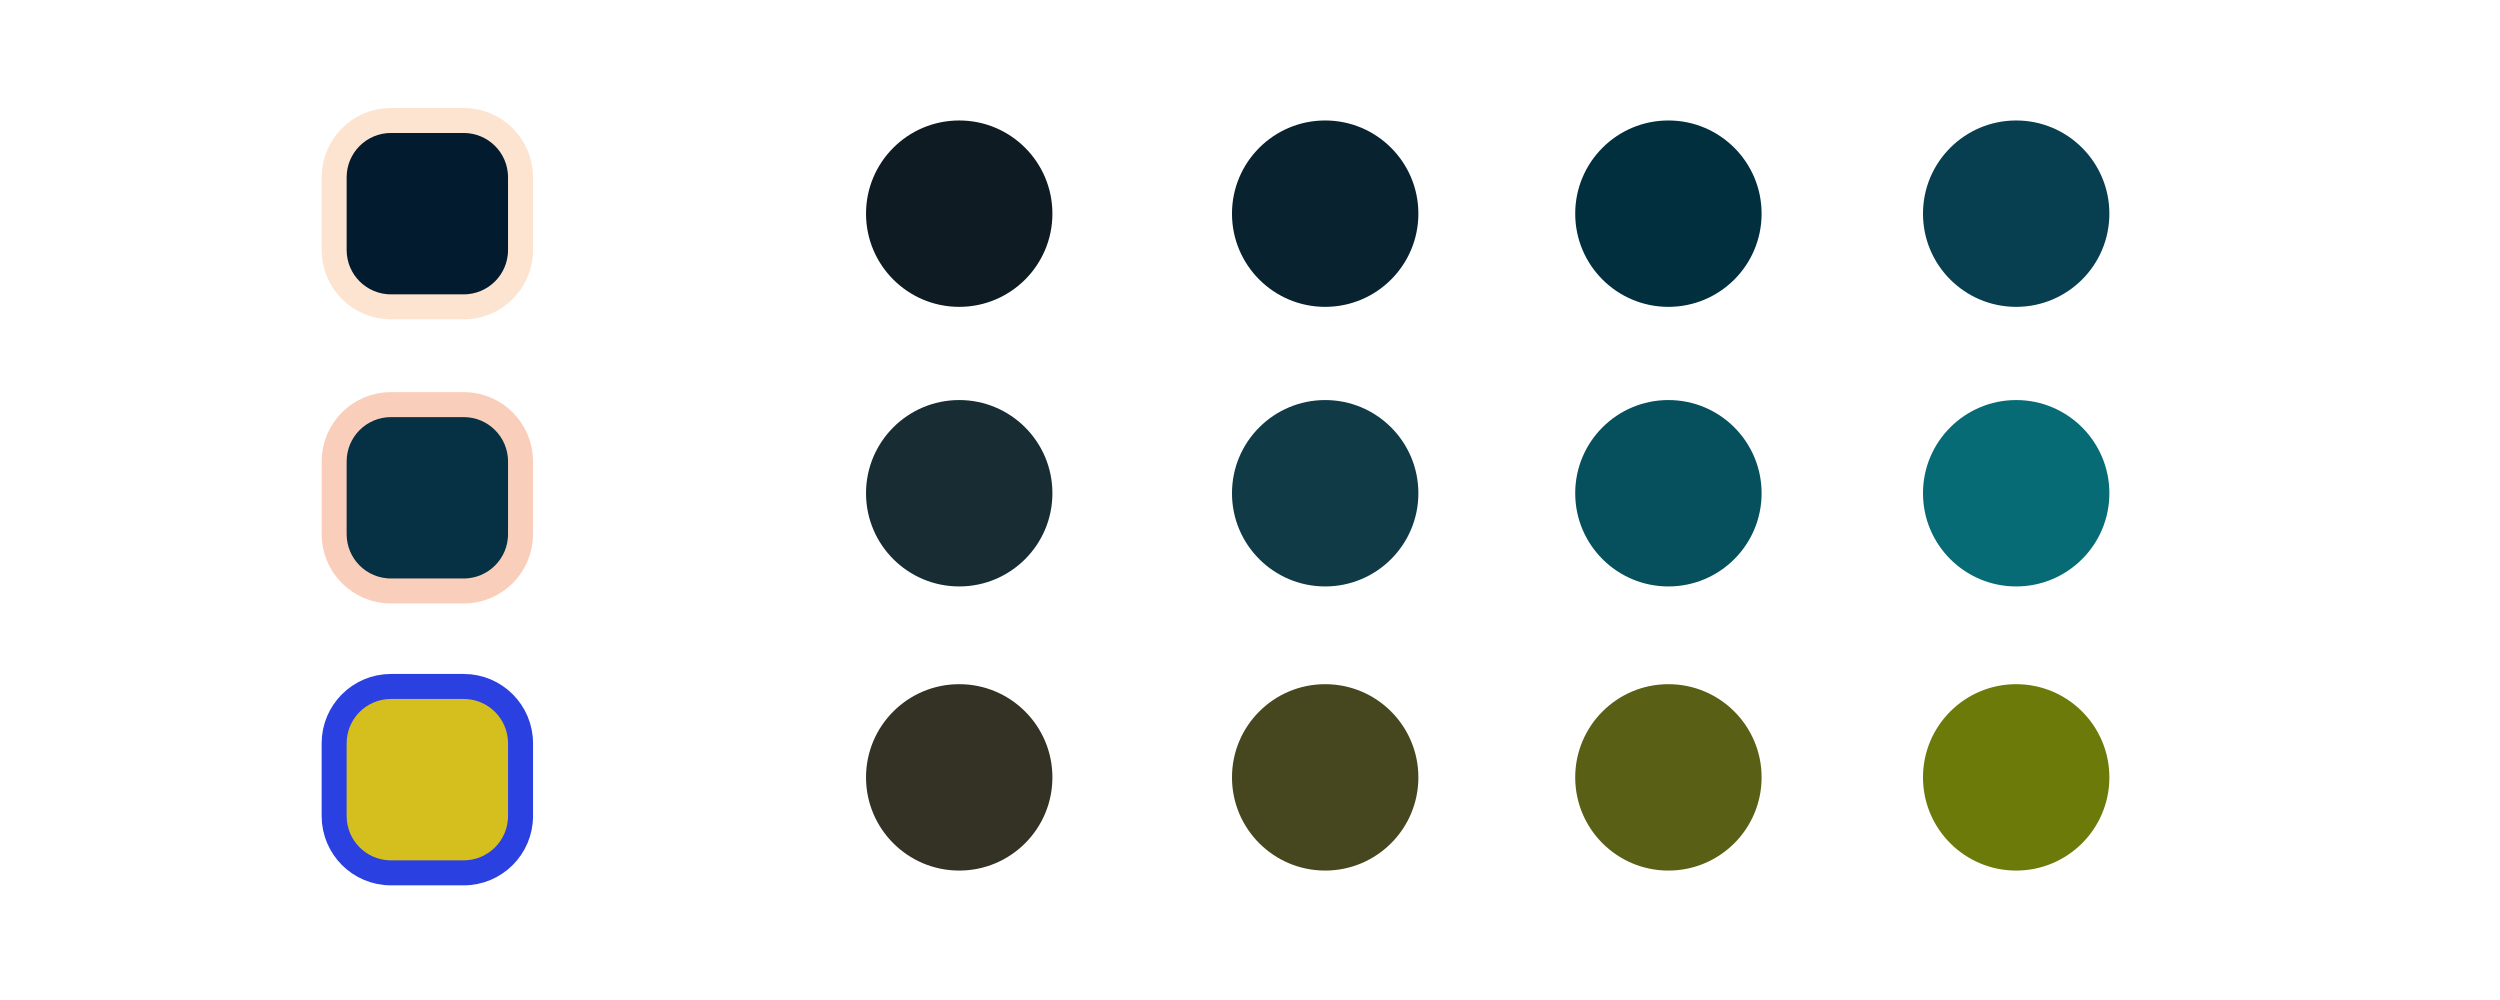
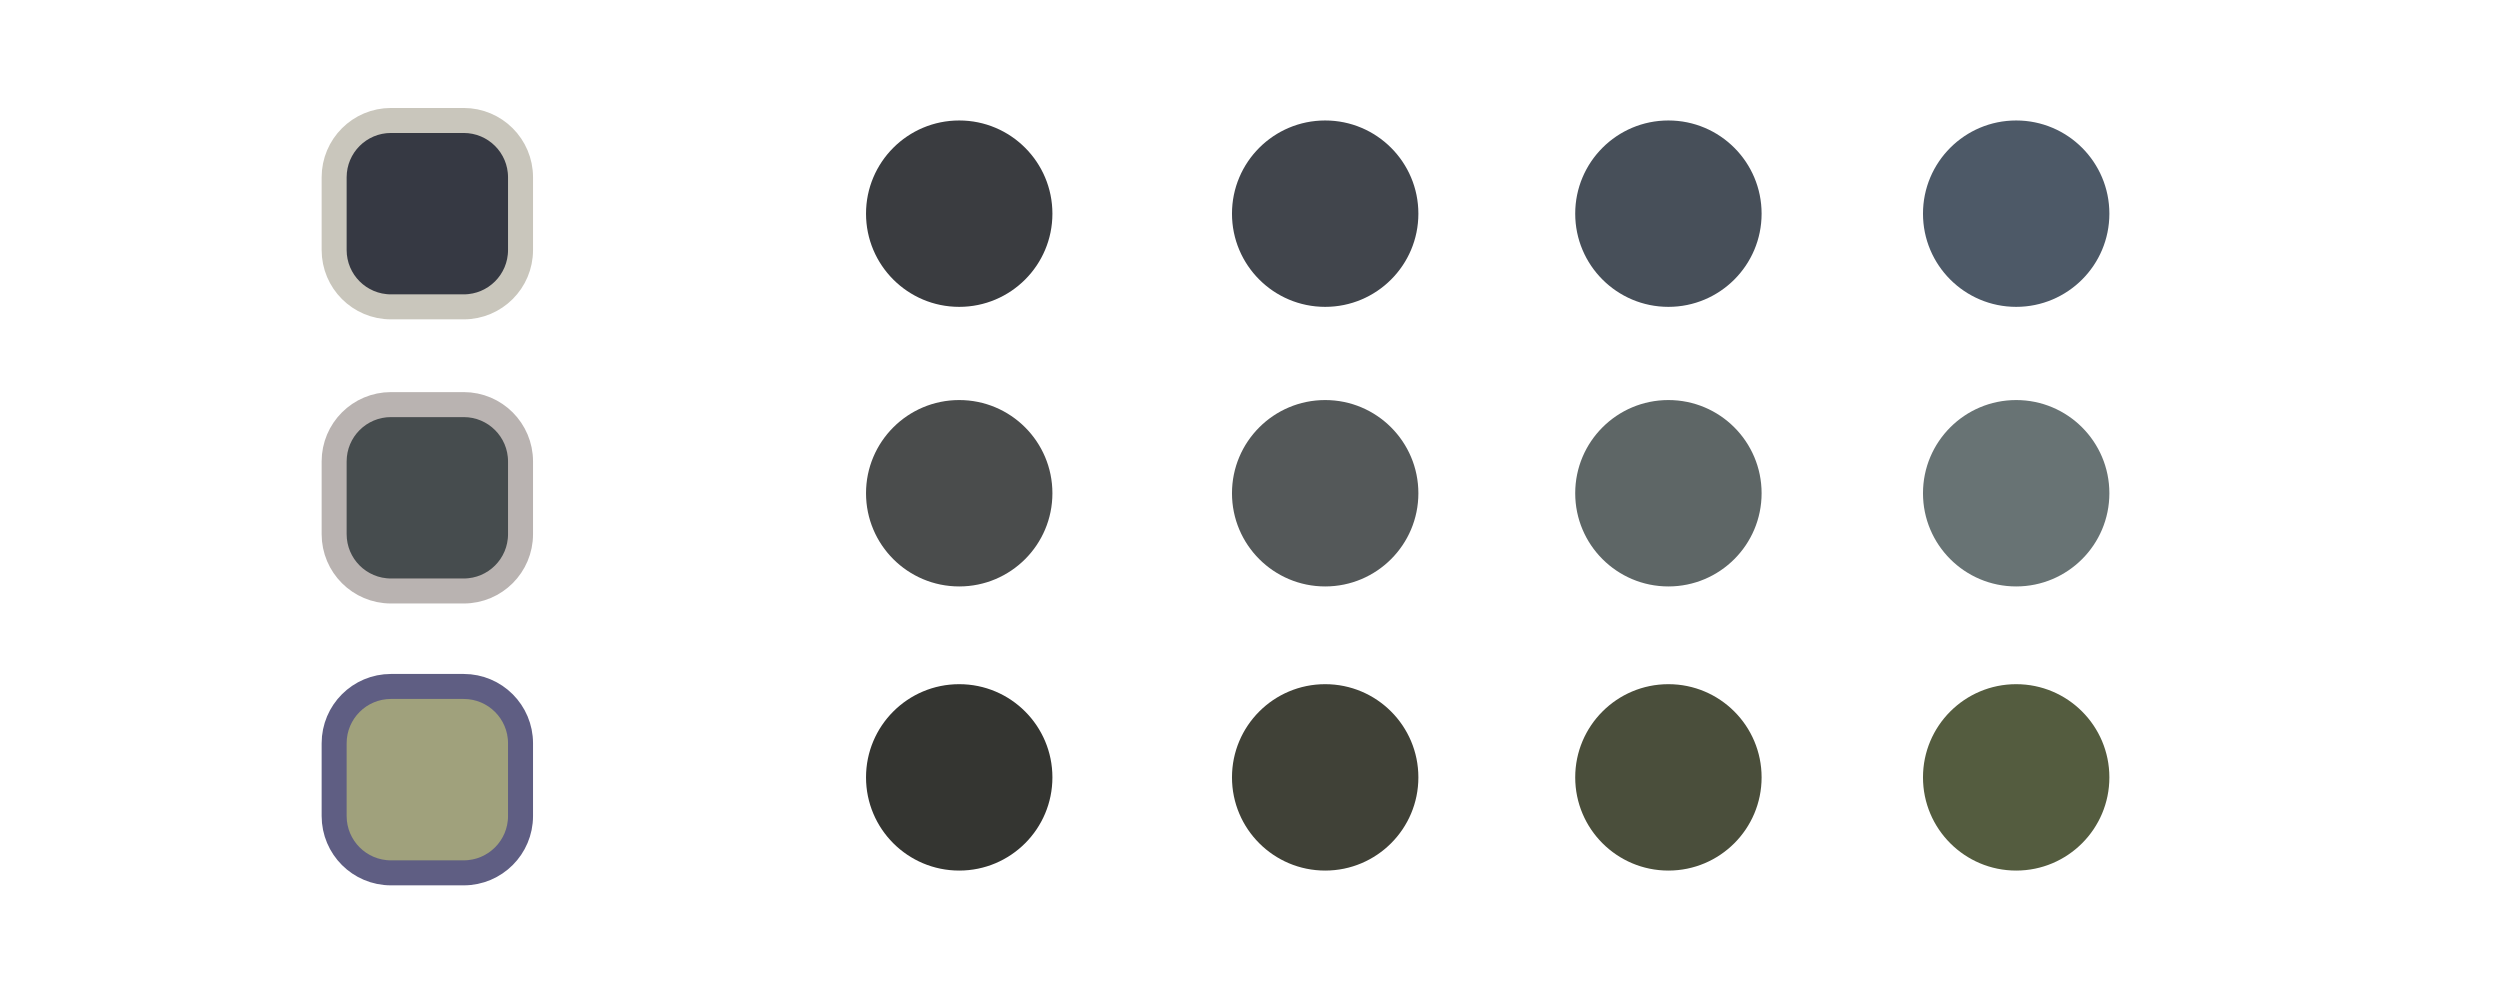
<svg xmlns="http://www.w3.org/2000/svg" width="1000" height="400" viewBox="0 0 264.583 105.833" version="1.1" id="svg1">
  <defs id="defs1" />
  <g id="layer1">
-     <rect style="fill:#021B2E;fill-opacity:1;stroke:#FDE4D1;stroke-width:2.646;stroke-linecap:round;stroke-linejoin:round;stroke-dasharray:none;stroke-opacity:1;paint-order:fill markers stroke" id="rect1" width="19.726" height="19.726" x="35.363" y="12.75" ry="6.014" />
-     <rect style="fill:#063044;fill-opacity:1;stroke:#F9CFBB;stroke-width:2.646;stroke-linecap:round;stroke-linejoin:round;stroke-dasharray:none;stroke-opacity:1;paint-order:fill markers stroke" id="rect2" width="19.726" height="19.726" x="35.363" y="42.82" ry="6.014" />
-     <rect style="fill:#D4BF1F;fill-opacity:1;stroke:#2B40E0;stroke-width:2.646;stroke-linecap:round;stroke-linejoin:round;stroke-dasharray:none;stroke-opacity:1;paint-order:fill markers stroke" id="rect3" width="19.726" height="19.726" x="35.363" y="72.65" ry="6.014" />
-     <rect style="fill:#0E1B22;fill-opacity:1;stroke:none;stroke-width:2.646;stroke-linecap:round;stroke-linejoin:round;stroke-dasharray:none;stroke-opacity:1;paint-order:fill markers stroke" id="rect4" width="19.726" height="19.726" x="91.654" y="12.75" ry="9.863" />
-     <rect style="fill:#08232F;fill-opacity:1;stroke:none;stroke-width:2.646;stroke-linecap:round;stroke-linejoin:round;stroke-dasharray:none;stroke-opacity:1;paint-order:fill markers stroke" id="rect5" width="19.726" height="19.726" x="130.385" y="12.75" ry="9.863" />
-     <rect style="fill:#012F3E;fill-opacity:1;stroke:none;stroke-width:2.646;stroke-linecap:round;stroke-linejoin:round;stroke-dasharray:none;stroke-opacity:1;paint-order:fill markers stroke" id="rect6" width="19.726" height="19.726" x="166.71" y="12.75" ry="9.863" />
-     <rect style="fill:#083F50;fill-opacity:1;stroke:none;stroke-width:2.646;stroke-linecap:round;stroke-linejoin:round;stroke-dasharray:none;stroke-opacity:1;paint-order:fill markers stroke" id="rect7" width="19.726" height="19.726" x="203.516" y="12.75" ry="9.863" />
-     <rect style="fill:#172C33;fill-opacity:1;stroke:none;stroke-width:2.646;stroke-linecap:round;stroke-linejoin:round;stroke-dasharray:none;stroke-opacity:1;paint-order:fill markers stroke" id="rect8" width="19.726" height="19.726" x="91.654" y="42.339" ry="9.863" />
-     <rect style="fill:#103B46;fill-opacity:1;stroke:none;stroke-width:2.646;stroke-linecap:round;stroke-linejoin:round;stroke-dasharray:none;stroke-opacity:1;paint-order:fill markers stroke" id="rect9" width="19.726" height="19.726" x="130.385" y="42.339" ry="9.863" />
-     <rect style="fill:#05505C;fill-opacity:1;stroke:none;stroke-width:2.646;stroke-linecap:round;stroke-linejoin:round;stroke-dasharray:none;stroke-opacity:1;paint-order:fill markers stroke" id="rect10" width="19.726" height="19.726" x="166.71" y="42.339" ry="9.863" />
-     <rect style="fill:#076B75;fill-opacity:1;stroke:none;stroke-width:2.646;stroke-linecap:round;stroke-linejoin:round;stroke-dasharray:none;stroke-opacity:1;paint-order:fill markers stroke" id="rect11" width="19.726" height="19.726" x="203.516" y="42.339" ry="9.863" />
-     <rect style="fill:#333224;fill-opacity:1;stroke:none;stroke-width:2.646;stroke-linecap:round;stroke-linejoin:round;stroke-dasharray:none;stroke-opacity:1;paint-order:fill markers stroke" id="rect12" width="19.726" height="19.726" x="91.654" y="72.409" ry="9.863" />
-     <rect style="fill:#47471F;fill-opacity:1;stroke:none;stroke-width:2.646;stroke-linecap:round;stroke-linejoin:round;stroke-dasharray:none;stroke-opacity:1;paint-order:fill markers stroke" id="rect13" width="19.726" height="19.726" x="130.385" y="72.409" ry="9.863" />
-     <rect style="fill:#5A5F16;fill-opacity:1;stroke:none;stroke-width:2.646;stroke-linecap:round;stroke-linejoin:round;stroke-dasharray:none;stroke-opacity:1;paint-order:fill markers stroke" id="rect14" width="19.726" height="19.726" x="166.71" y="72.409" ry="9.863" />
-     <rect style="fill:#6C7A0A;fill-opacity:1;stroke:none;stroke-width:2.646;stroke-linecap:round;stroke-linejoin:round;stroke-dasharray:none;stroke-opacity:1;paint-order:fill markers stroke" id="rect15" width="19.726" height="19.726" x="203.516" y="72.409" ry="9.863" />
+     <rect style="fill:#363943;fill-opacity:1;stroke:#C9C6BC;stroke-width:2.646;stroke-linecap:round;stroke-linejoin:round;stroke-dasharray:none;stroke-opacity:1;paint-order:fill markers stroke" id="rect1" width="19.726" height="19.726" x="35.363" y="12.75" ry="6.014" />
+     <rect style="fill:#464C4E;fill-opacity:1;stroke:#B9B3B1;stroke-width:2.646;stroke-linecap:round;stroke-linejoin:round;stroke-dasharray:none;stroke-opacity:1;paint-order:fill markers stroke" id="rect2" width="19.726" height="19.726" x="35.363" y="42.82" ry="6.014" />
+     <rect style="fill:#A0A17C;fill-opacity:1;stroke:#5F5E83;stroke-width:2.646;stroke-linecap:round;stroke-linejoin:round;stroke-dasharray:none;stroke-opacity:1;paint-order:fill markers stroke" id="rect3" width="19.726" height="19.726" x="35.363" y="72.65" ry="6.014" />
+     <rect style="fill:#3A3C40;fill-opacity:1;stroke:none;stroke-width:2.646;stroke-linecap:round;stroke-linejoin:round;stroke-dasharray:none;stroke-opacity:1;paint-order:fill markers stroke" id="rect4" width="19.726" height="19.726" x="91.654" y="12.75" ry="9.863" />
+     <rect style="fill:#41454C;fill-opacity:1;stroke:none;stroke-width:2.646;stroke-linecap:round;stroke-linejoin:round;stroke-dasharray:none;stroke-opacity:1;paint-order:fill markers stroke" id="rect5" width="19.726" height="19.726" x="130.385" y="12.75" ry="9.863" />
+     <rect style="fill:#474F59;fill-opacity:1;stroke:none;stroke-width:2.646;stroke-linecap:round;stroke-linejoin:round;stroke-dasharray:none;stroke-opacity:1;paint-order:fill markers stroke" id="rect6" width="19.726" height="19.726" x="166.71" y="12.75" ry="9.863" />
+     <rect style="fill:#4D5967;fill-opacity:1;stroke:none;stroke-width:2.646;stroke-linecap:round;stroke-linejoin:round;stroke-dasharray:none;stroke-opacity:1;paint-order:fill markers stroke" id="rect7" width="19.726" height="19.726" x="203.516" y="12.75" ry="9.863" />
+     <rect style="fill:#4A4C4C;fill-opacity:1;stroke:none;stroke-width:2.646;stroke-linecap:round;stroke-linejoin:round;stroke-dasharray:none;stroke-opacity:1;paint-order:fill markers stroke" id="rect8" width="19.726" height="19.726" x="91.654" y="42.339" ry="9.863" />
+     <rect style="fill:#545859;fill-opacity:1;stroke:none;stroke-width:2.646;stroke-linecap:round;stroke-linejoin:round;stroke-dasharray:none;stroke-opacity:1;paint-order:fill markers stroke" id="rect9" width="19.726" height="19.726" x="130.385" y="42.339" ry="9.863" />
+     <rect style="fill:#5E6666;fill-opacity:1;stroke:none;stroke-width:2.646;stroke-linecap:round;stroke-linejoin:round;stroke-dasharray:none;stroke-opacity:1;paint-order:fill markers stroke" id="rect10" width="19.726" height="19.726" x="166.71" y="42.339" ry="9.863" />
+     <rect style="fill:#687374;fill-opacity:1;stroke:none;stroke-width:2.646;stroke-linecap:round;stroke-linejoin:round;stroke-dasharray:none;stroke-opacity:1;paint-order:fill markers stroke" id="rect11" width="19.726" height="19.726" x="203.516" y="42.339" ry="9.863" />
+     <rect style="fill:#343531;fill-opacity:1;stroke:none;stroke-width:2.646;stroke-linecap:round;stroke-linejoin:round;stroke-dasharray:none;stroke-opacity:1;paint-order:fill markers stroke" id="rect12" width="19.726" height="19.726" x="91.654" y="72.409" ry="9.863" />
+     <rect style="fill:#404137;fill-opacity:1;stroke:none;stroke-width:2.646;stroke-linecap:round;stroke-linejoin:round;stroke-dasharray:none;stroke-opacity:1;paint-order:fill markers stroke" id="rect13" width="19.726" height="19.726" x="130.385" y="72.409" ry="9.863" />
+     <rect style="fill:#4A4E3B;fill-opacity:1;stroke:none;stroke-width:2.646;stroke-linecap:round;stroke-linejoin:round;stroke-dasharray:none;stroke-opacity:1;paint-order:fill markers stroke" id="rect14" width="19.726" height="19.726" x="166.71" y="72.409" ry="9.863" />
+     <rect style="fill:#545C3F;fill-opacity:1;stroke:none;stroke-width:2.646;stroke-linecap:round;stroke-linejoin:round;stroke-dasharray:none;stroke-opacity:1;paint-order:fill markers stroke" id="rect15" width="19.726" height="19.726" x="203.516" y="72.409" ry="9.863" />
  </g>
</svg>
